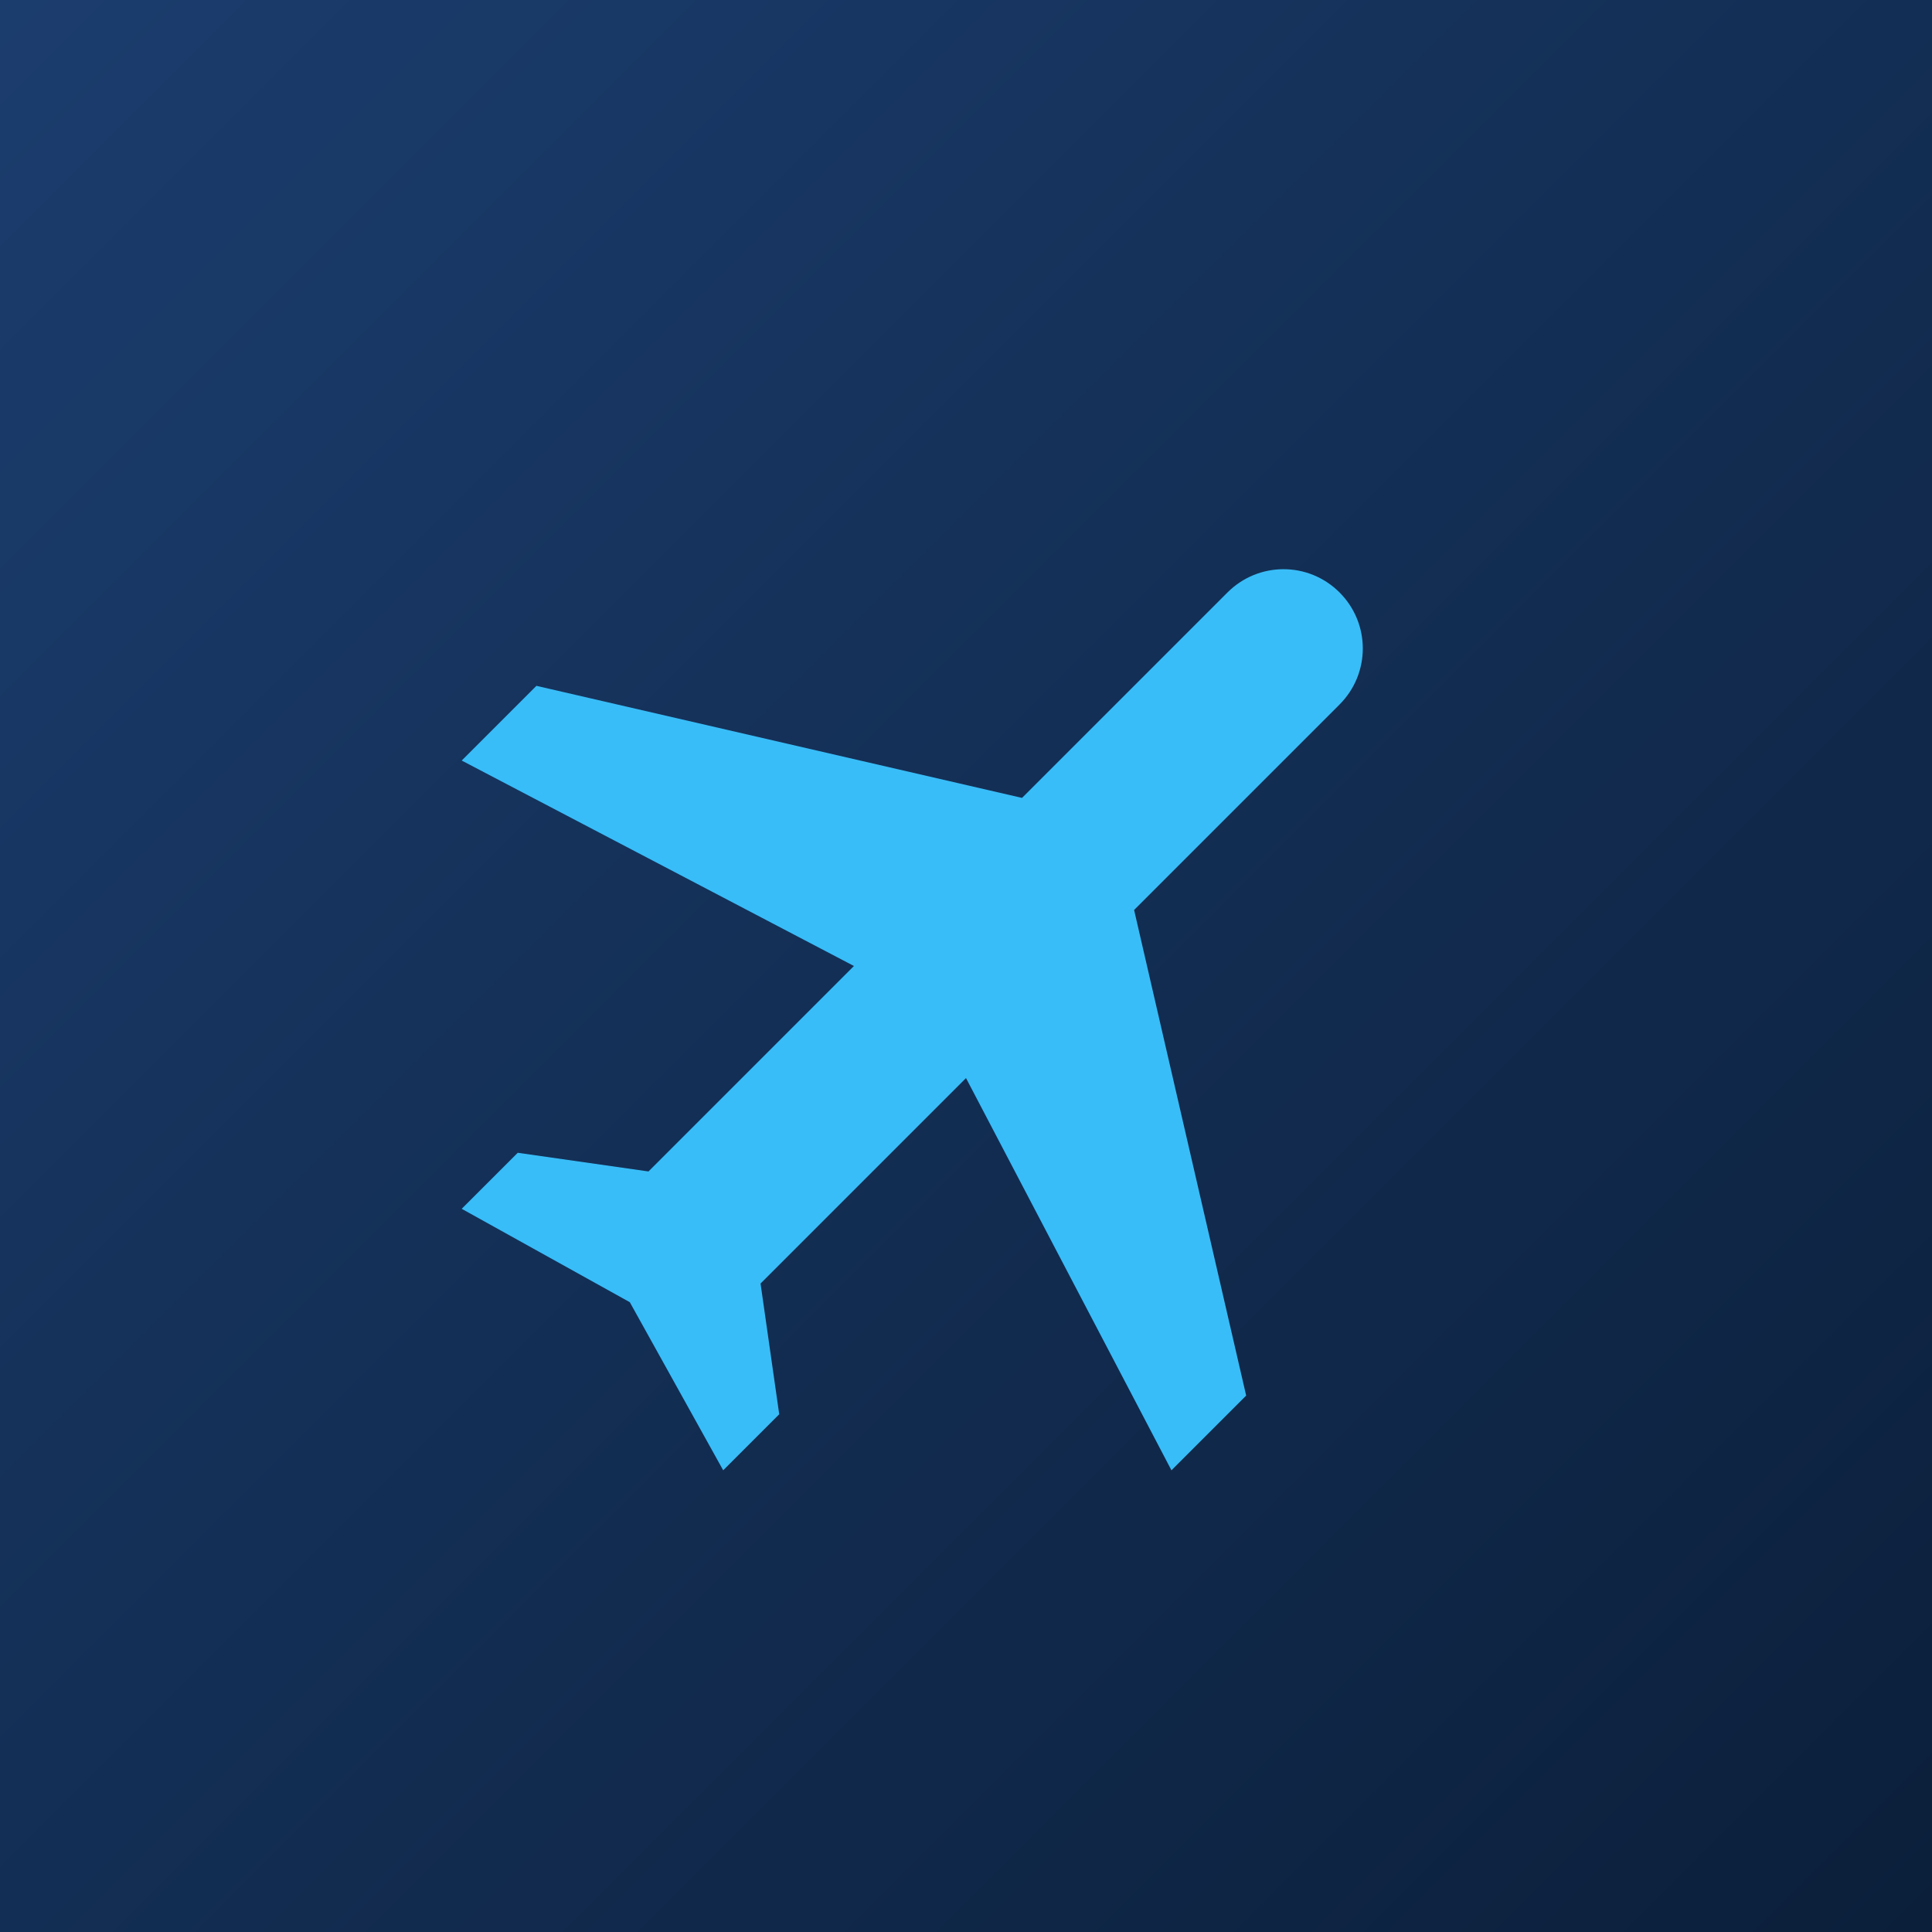
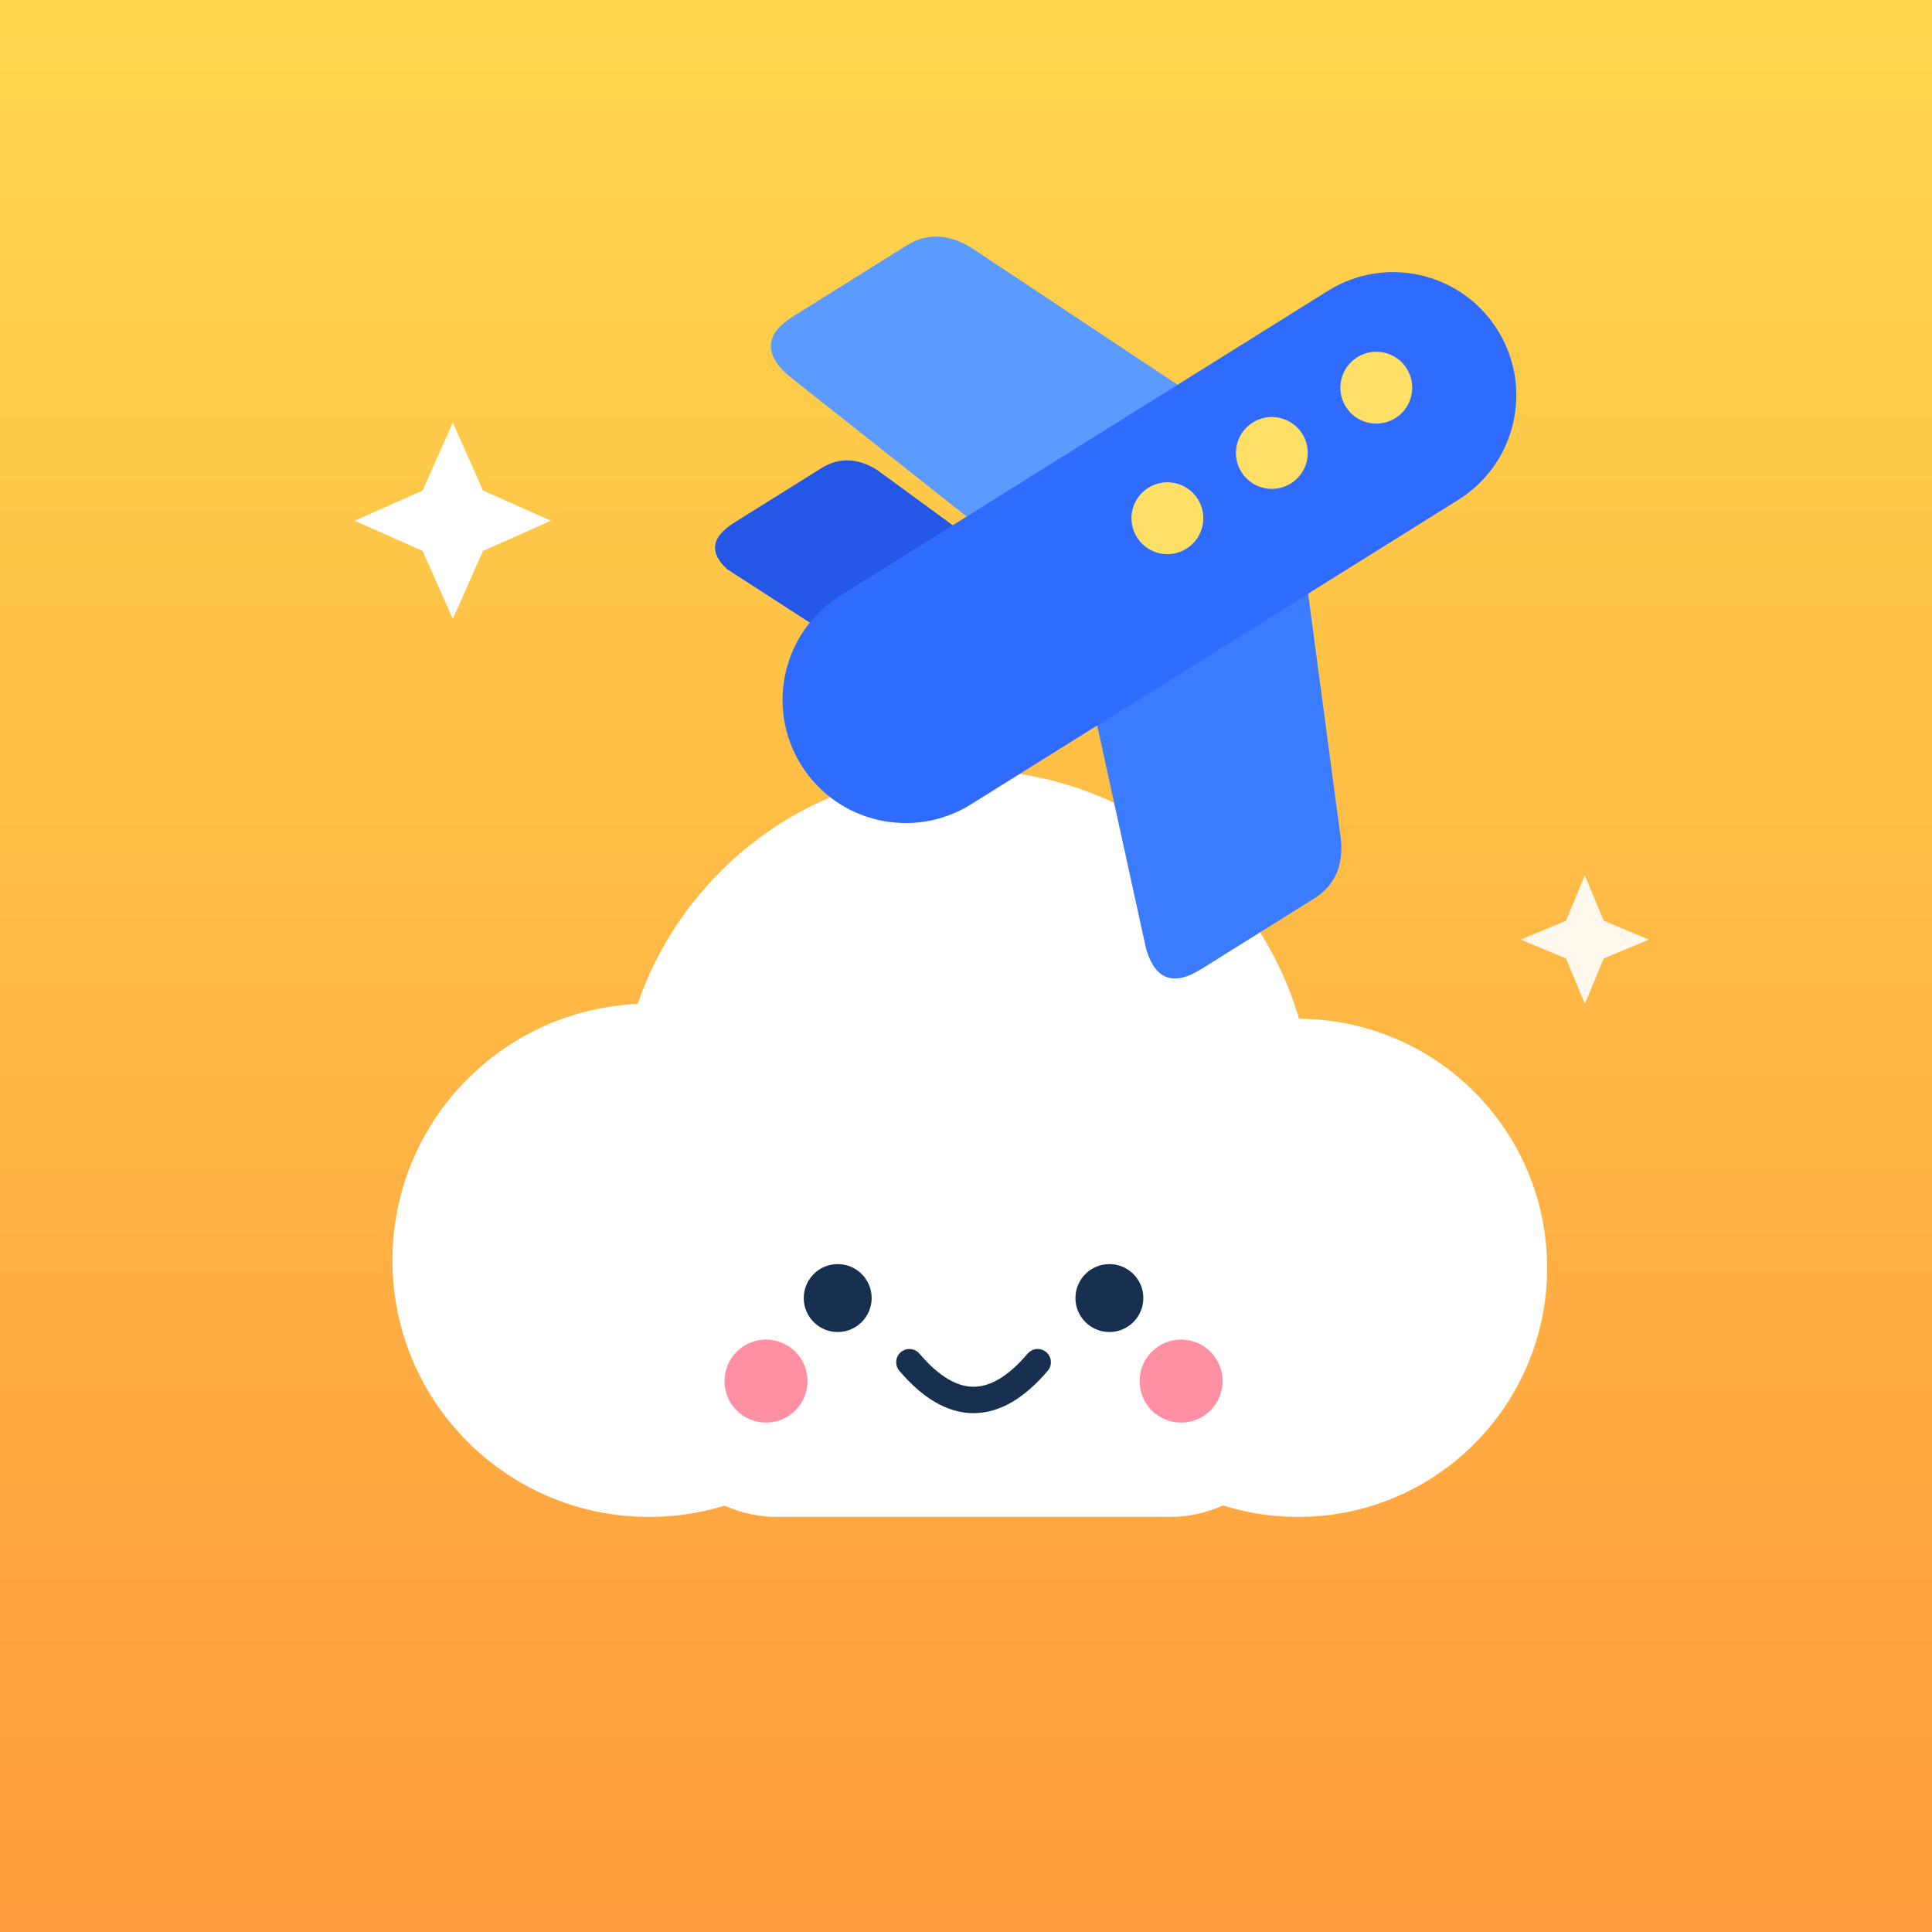
<svg xmlns="http://www.w3.org/2000/svg" viewBox="0 0 512 512">
  <defs>
-     <linearGradient id="bg" x1="0" y1="0" x2="1" y2="1">
-       <stop offset="0" stop-color="#1b3d6e" />
-       <stop offset="1" stop-color="#0b1f3a" />
+     <linearGradient id="g" x1="0" y1="0" x2="0" y2="1">
+       <stop offset="0" stop-color="#FFD84D" />
+       <stop offset="1" stop-color="#FF9A3D" />
    </linearGradient>
  </defs>
-   <rect width="512" height="512" fill="url(#bg)" />
-   <g transform="translate(256 256) rotate(45) scale(14) translate(-11.5 -12)">
-     <path fill="#38bdf8" d="M21 16v-2l-8-5V3.5c0-.83-.67-1.5-1.5-1.5S10 2.67 10 3.5V9l-8 5v2l8-2.5V19l-2 1.5V22l3.5-1 3.5 1v-1.5L13 19v-5.5l8 2.5z" />
+   <rect width="512" height="512" fill="url(#g)" />
+   <g fill="#fff">
+     <circle cx="172" cy="334" r="68" />
+     <circle cx="256" cy="296" r="92" />
+     <circle cx="344" cy="336" r="66" />
+     <rect x="172" y="334" width="172" height="68" rx="34" />
  </g>
+   <circle cx="222" cy="344" r="9" fill="#17304f" />
+   <circle cx="294" cy="344" r="9" fill="#17304f" />
+   <circle cx="203" cy="366" r="11" fill="#FF8FA3" />
+   <circle cx="313" cy="366" r="11" fill="#FF8FA3" />
+   <path d="M241 361 Q258 381 275 361" fill="none" stroke="#17304f" stroke-width="7" stroke-linecap="round" />
+   <g transform="translate(300 148) rotate(-32) scale(.68) translate(-256 -256)">
+     <path d="M150 240 L120 176 Q116 162 132 162 L172 162 Q184 162 190 174 L218 244 Z" fill="#2457E6" />
+     <path d="M225 250 L180 124 Q175 106 194 106 L246 106 Q260 106 267 120 L326 250 Z" fill="#5B9BFF" />
+     <path d="M225 262 L180 388 Q175 406 194 406 L246 406 Q260 406 267 392 L326 262 Z" fill="#3B7BFF" />
+     <rect x="104" y="208" width="320" height="96" rx="48" fill="#2F6BFF" />
+     <circle cx="372" cy="250" r="14" fill="#FFE066" />
+     <circle cx="324" cy="250" r="14" fill="#FFE066" />
+     <circle cx="276" cy="250" r="14" fill="#FFE066" />
+   </g>
+   <path d="M120 112 l8 18 18 8 -18 8 -8 18 -8 -18 -18 -8 18 -8z" fill="#fff" />
+   <path d="M420 232 l5 12 12 5 -12 5 -5 12 -5 -12 -12 -5 12 -5z" fill="#fff" opacity=".9" />
</svg>
